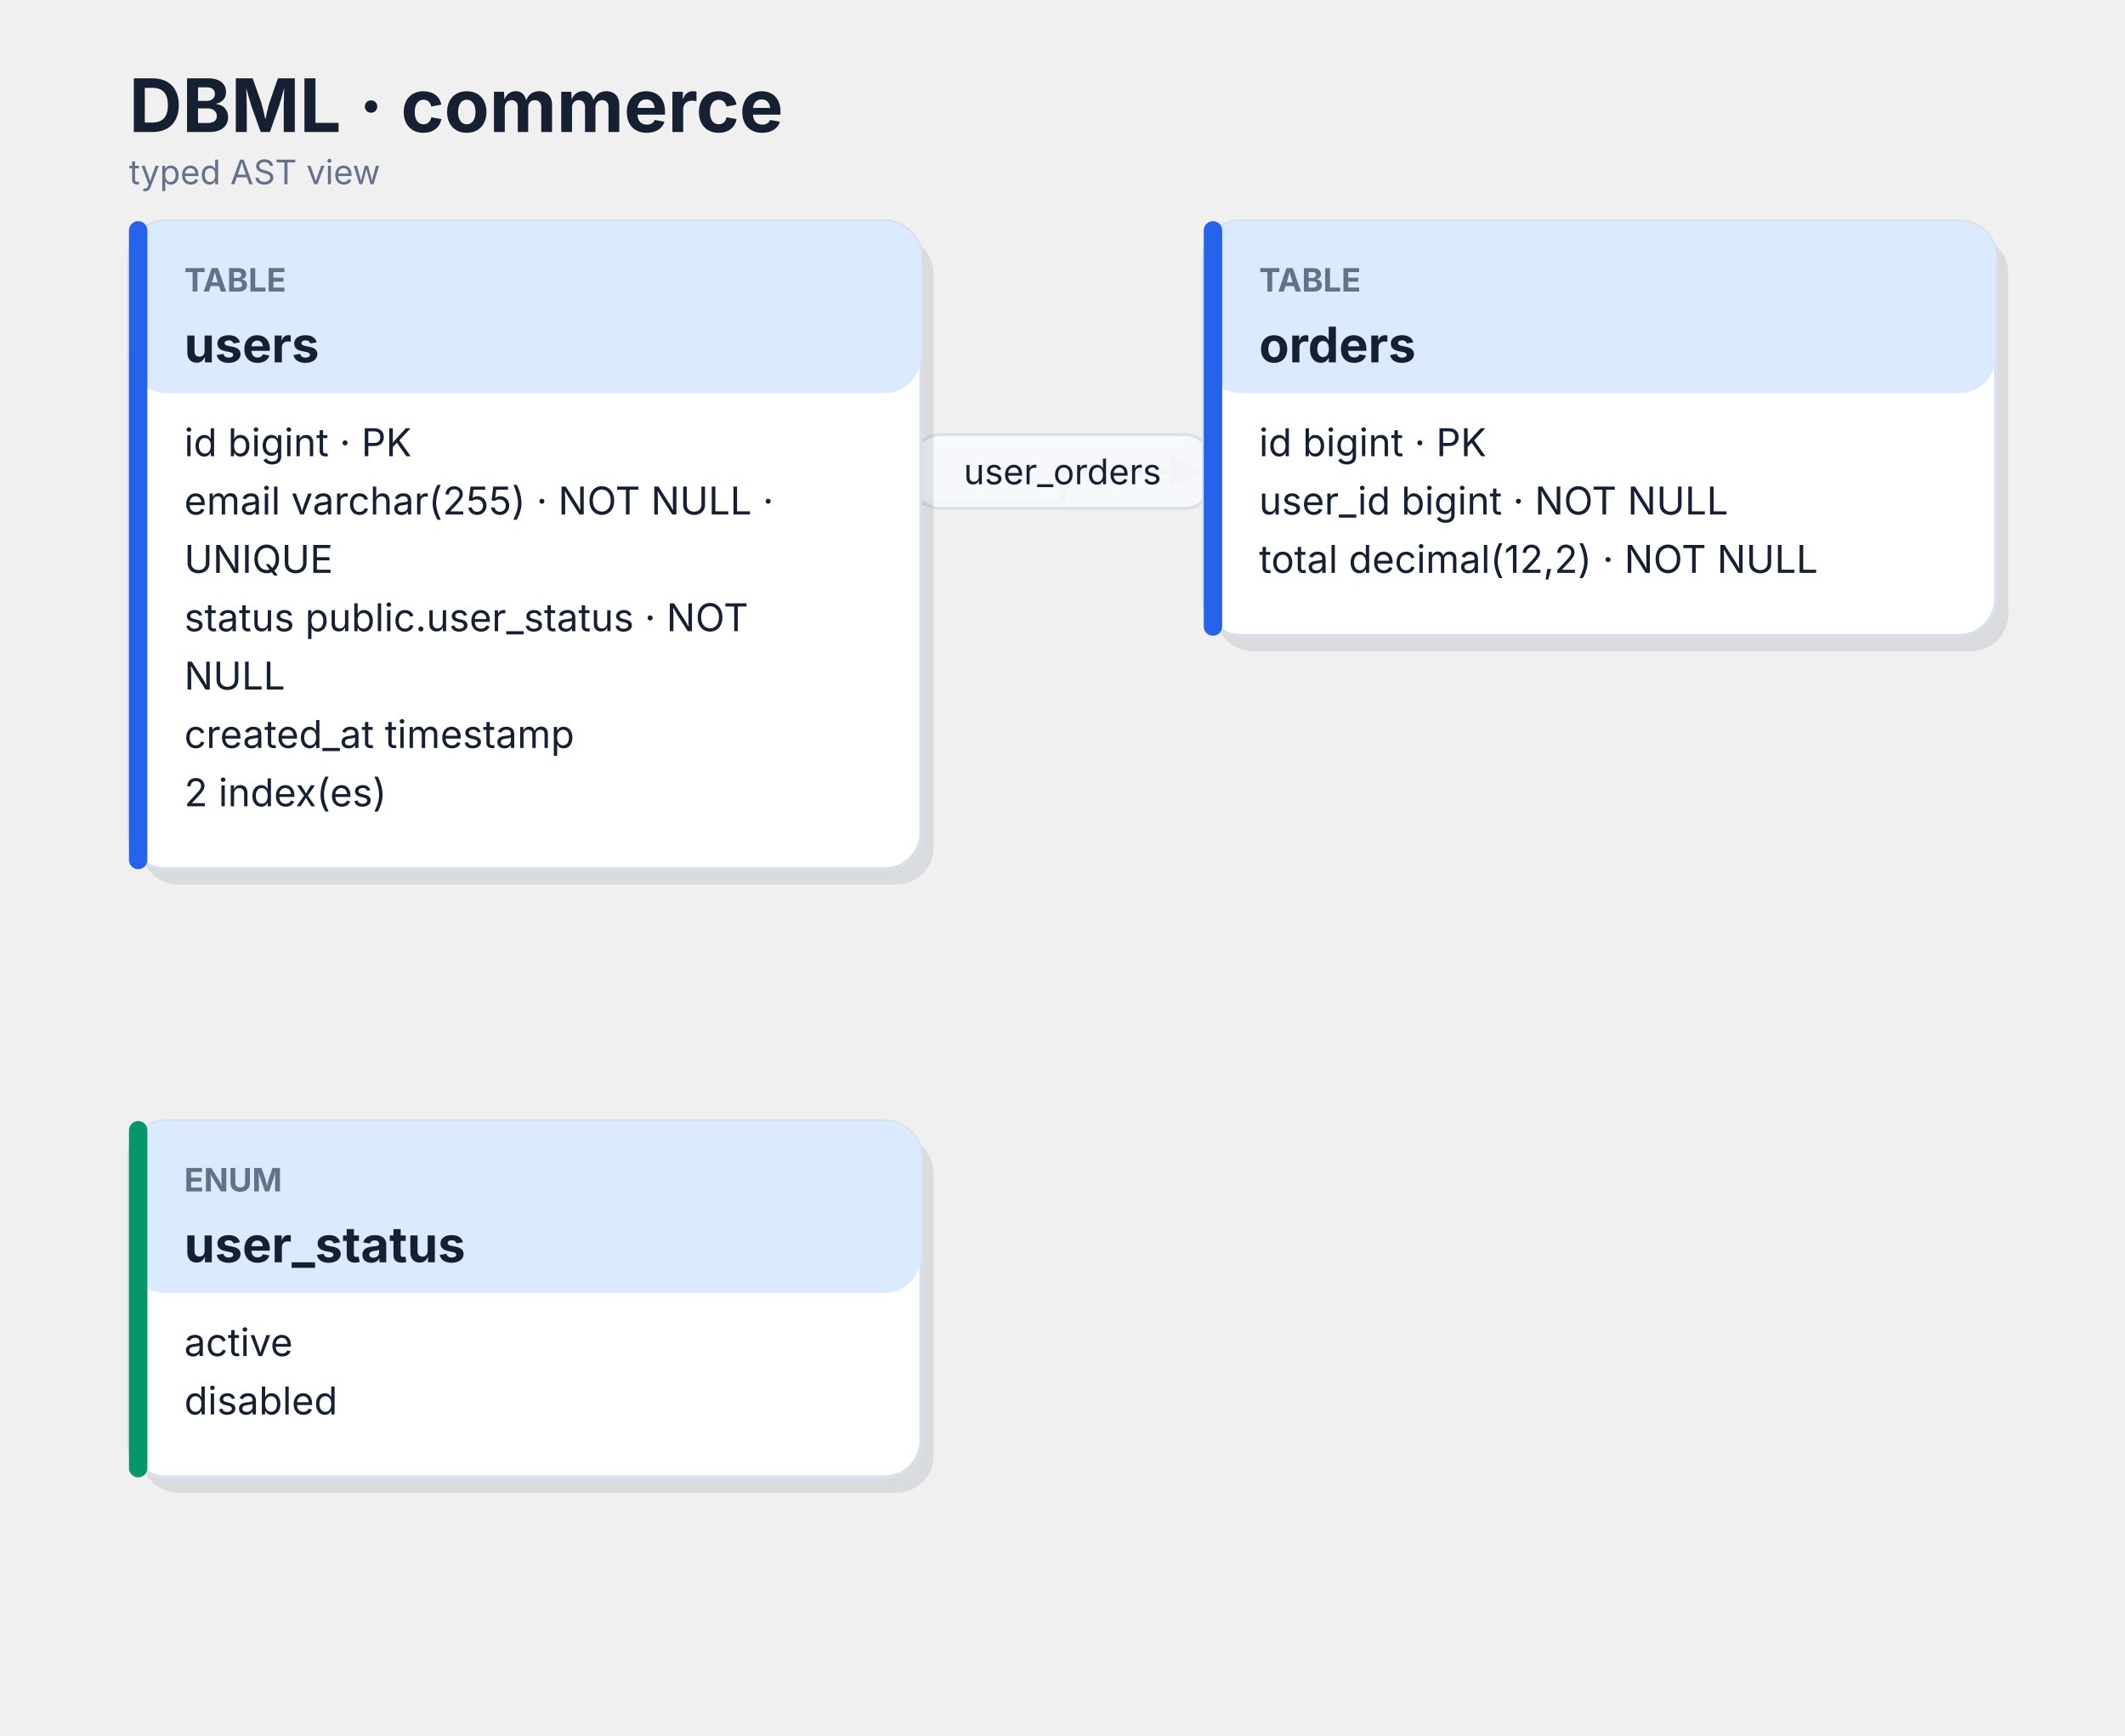
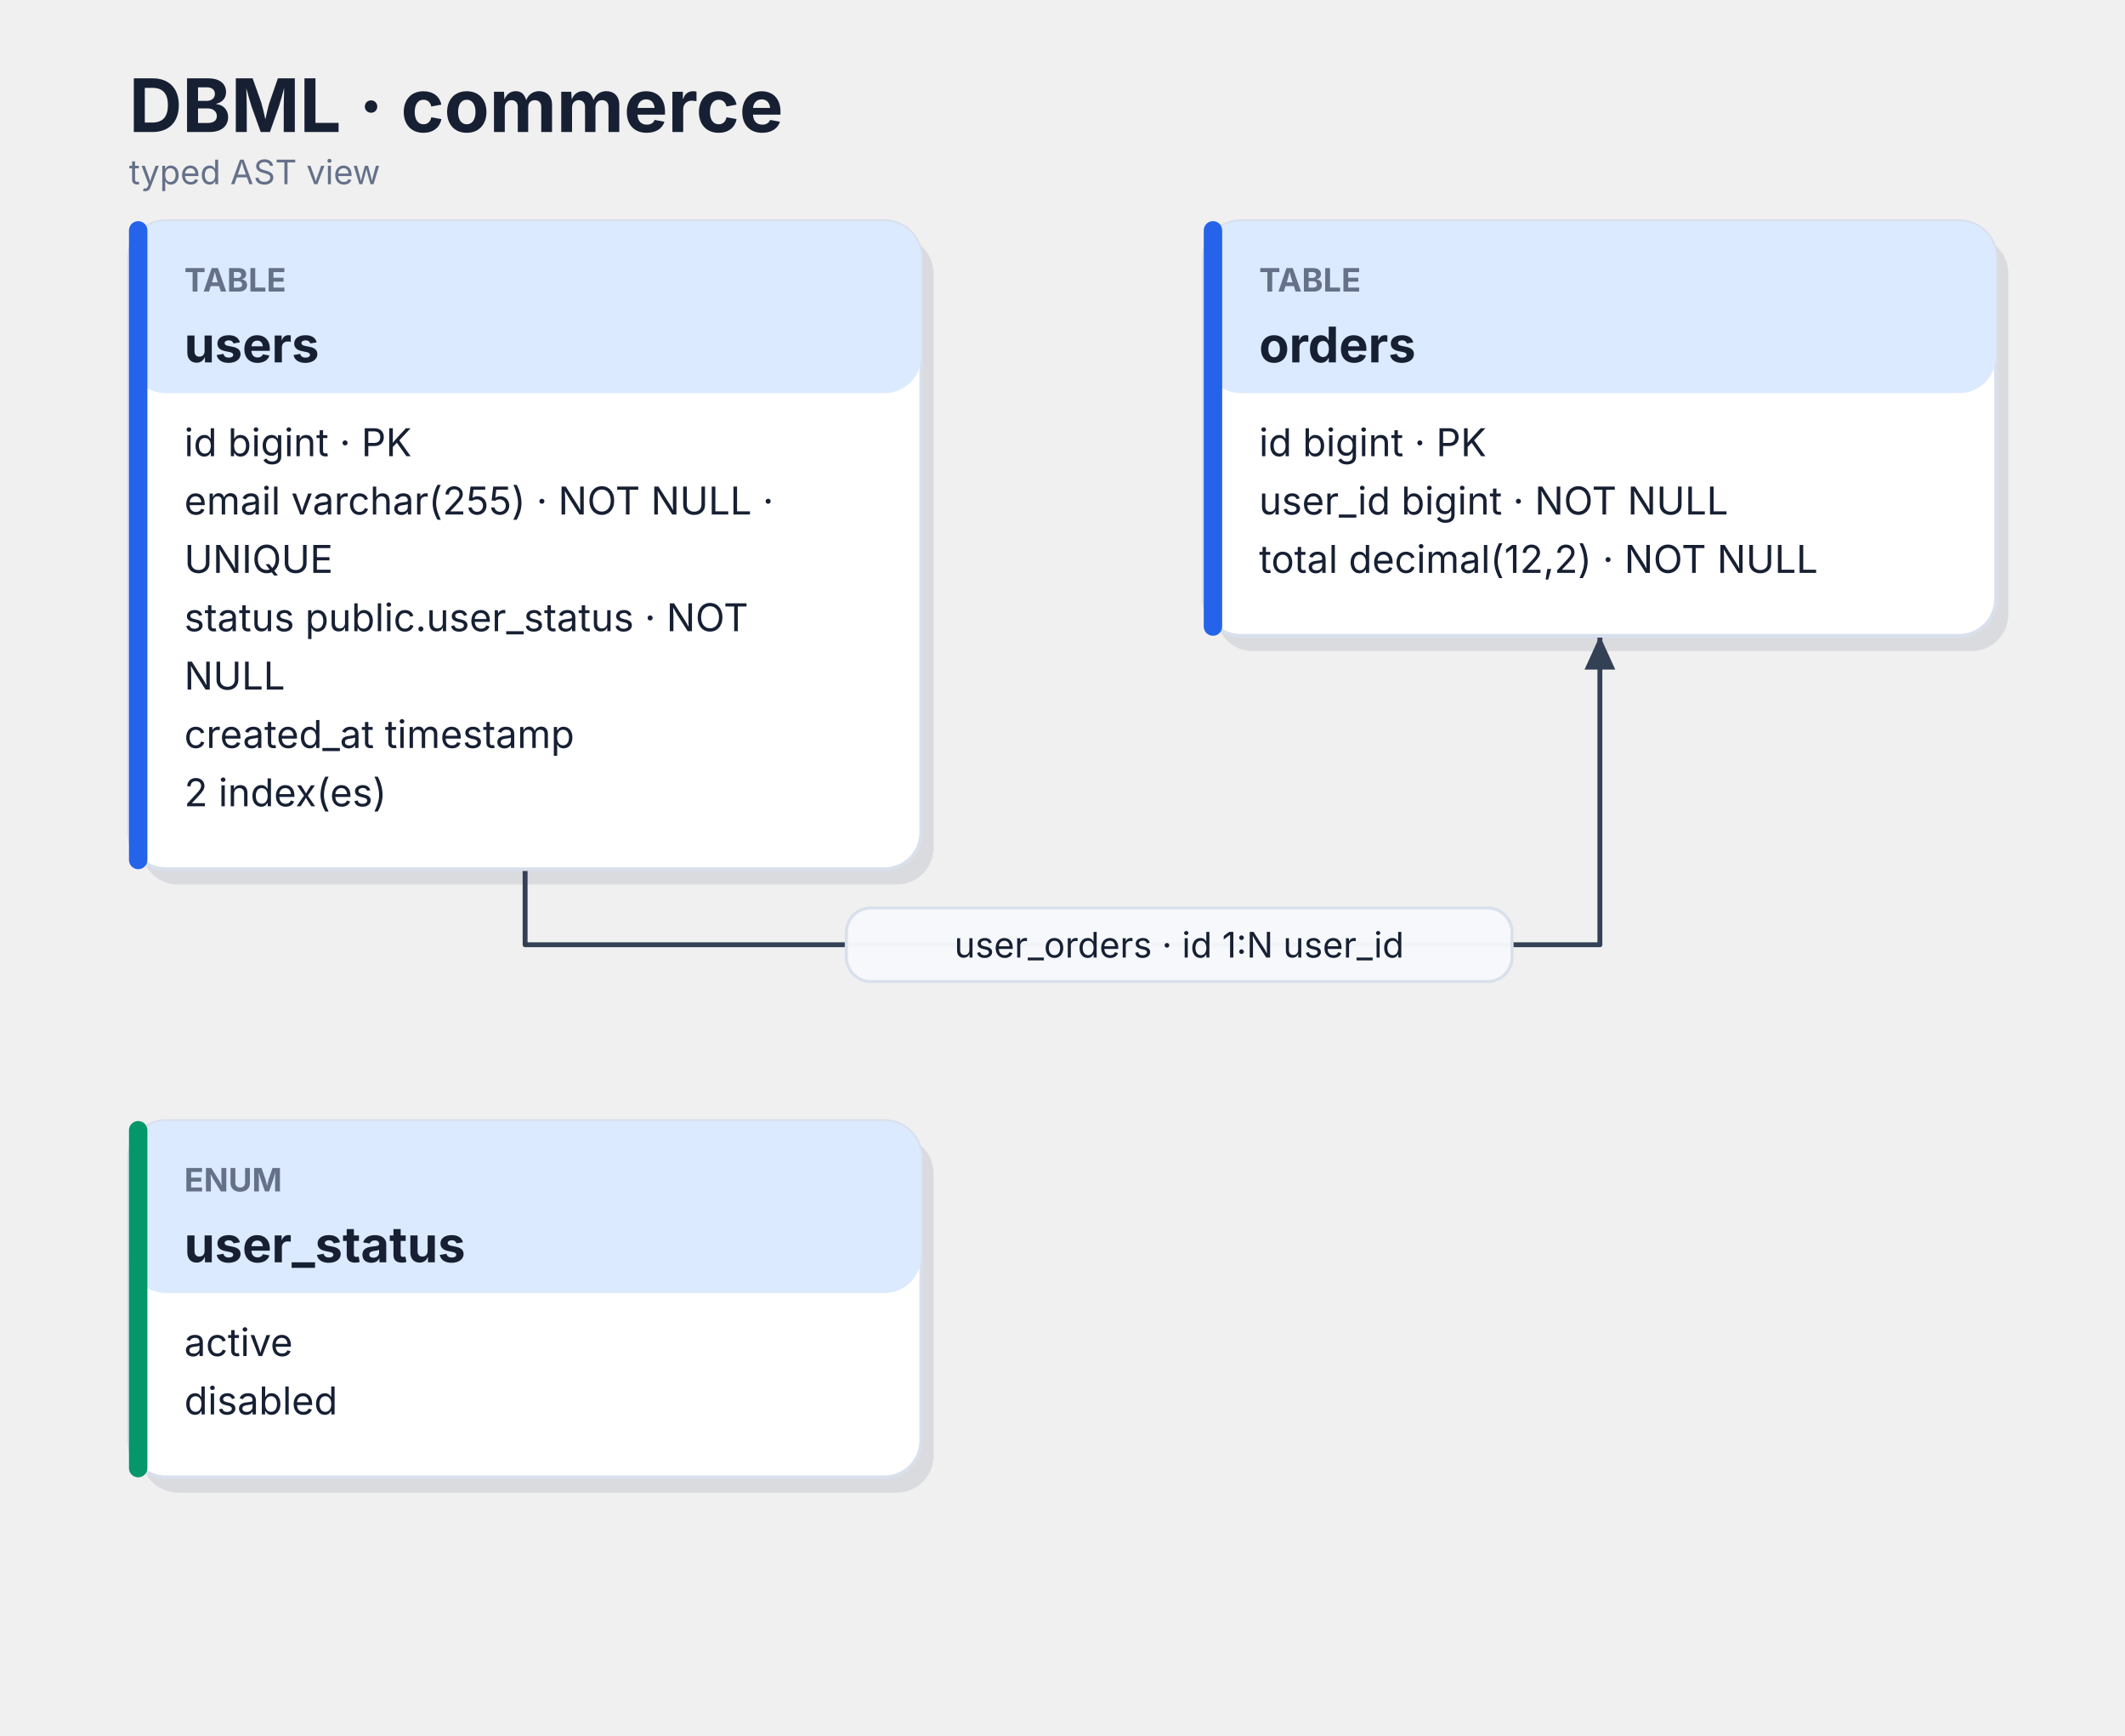
<svg xmlns="http://www.w3.org/2000/svg" width="692.00" height="565.00" viewBox="0 0 692.00 565.00" role="img" aria-labelledby="diagram-title">
  <g shape-rendering="geometricPrecision" text-rendering="optimizeLegibility" font-family="Inter, ui-sans-serif, system-ui, sans-serif">
    <text x="42.00" y="34.00" font-size="24.00" text-anchor="start" dominant-baseline="middle" fill="#172033" font-weight="650" font-style="normal">DBML · commerce</text>
    <text x="42.00" y="56.00" font-size="11.00" text-anchor="start" dominant-baseline="middle" fill="#657089" font-weight="400" font-style="normal">typed AST view</text>
-     <polyline points="300.00,163.49 346.00,163.49 346.00,153.51 392.00,153.51" fill="none" stroke="#334155" stroke-width="1.60" stroke-opacity="1.000" stroke-linecap="round" stroke-linejoin="round" />
-     <polygon points="392.00,153.51 381.00,158.51 381.00,148.51" fill="#334155" fill-opacity="1.000" stroke="none" />
-     <rect x="297.95" y="141.51" width="96.10" height="24.00" rx="8.00" fill="#f5f7fb" fill-opacity="0.980" stroke="#d9e0ec" stroke-width="1.00" stroke-opacity="1.000" stroke-linecap="round" stroke-linejoin="round" />
-     <text x="346.00" y="153.51" font-size="11.50" text-anchor="middle" dominant-baseline="middle" fill="#172033" font-weight="400" font-style="normal">user_orders</text>
+     <polyline points="171.00,283.00 171.00,307.60 521.00,307.60 521.00,207.00" fill="none" stroke="#334155" stroke-width="1.60" stroke-opacity="1.000" stroke-linecap="round" stroke-linejoin="round" />
+     <polygon points="521.00,207.00 526.00,218.00 516.00,218.00" fill="#334155" fill-opacity="1.000" stroke="none" />
+     <rect x="275.60" y="295.60" width="216.80" height="24.00" rx="8.00" fill="#f5f7fb" fill-opacity="0.980" stroke="#d9e0ec" stroke-width="1.00" stroke-opacity="1.000" stroke-linecap="round" stroke-linejoin="round" />
+     <text x="384.00" y="307.60" font-size="11.50" text-anchor="middle" dominant-baseline="middle" fill="#172033" font-weight="400" font-style="normal">user_orders · id 1:N user_id</text>
    <rect x="46.00" y="77.00" width="258.00" height="211.00" rx="12.00" fill="#334155" fill-opacity="0.120" stroke="none" />
    <rect x="42.00" y="72.00" width="258.00" height="211.00" rx="12.00" fill="#ffffff" fill-opacity="1.000" stroke="#d9e0ec" stroke-width="1.20" stroke-opacity="1.000" stroke-linecap="round" stroke-linejoin="round" />
    <rect x="42.00" y="72.00" width="258.00" height="56.00" rx="12.00" fill="#dbeafe" fill-opacity="1.000" stroke="none" />
    <rect x="42.00" y="72.00" width="6.00" height="211.00" rx="3.00" fill="#2563eb" fill-opacity="1.000" stroke="none" />
    <text x="60.00" y="91.00" font-size="10.50" text-anchor="start" dominant-baseline="middle" fill="#657089" font-weight="650" font-style="normal">TABLE</text>
    <text x="60.00" y="112.00" font-size="16.00" text-anchor="start" dominant-baseline="middle" fill="#172033" font-weight="650" font-style="normal">users</text>
    <text x="60.00" y="144.00" font-size="12.50" text-anchor="start" dominant-baseline="middle" fill="#172033" font-weight="400" font-style="normal">id bigint · PK</text>
    <text x="60.00" y="163.00" font-size="12.50" text-anchor="start" dominant-baseline="middle" fill="#172033" font-weight="400" font-style="normal">email varchar(255) · NOT NULL ·</text>
    <text x="60.00" y="182.00" font-size="12.50" text-anchor="start" dominant-baseline="middle" fill="#172033" font-weight="400" font-style="normal">UNIQUE</text>
    <text x="60.00" y="201.00" font-size="12.50" text-anchor="start" dominant-baseline="middle" fill="#172033" font-weight="400" font-style="normal">status public.user_status · NOT</text>
    <text x="60.00" y="220.00" font-size="12.50" text-anchor="start" dominant-baseline="middle" fill="#172033" font-weight="400" font-style="normal">NULL</text>
    <text x="60.00" y="239.00" font-size="12.50" text-anchor="start" dominant-baseline="middle" fill="#172033" font-weight="400" font-style="normal">created_at timestamp</text>
    <text x="60.00" y="258.00" font-size="12.50" text-anchor="start" dominant-baseline="middle" fill="#172033" font-weight="400" font-style="normal">2 index(es)</text>
    <rect x="396.00" y="77.00" width="258.00" height="135.00" rx="12.00" fill="#334155" fill-opacity="0.120" stroke="none" />
    <rect x="392.00" y="72.00" width="258.00" height="135.00" rx="12.00" fill="#ffffff" fill-opacity="1.000" stroke="#d9e0ec" stroke-width="1.20" stroke-opacity="1.000" stroke-linecap="round" stroke-linejoin="round" />
    <rect x="392.00" y="72.00" width="258.00" height="56.00" rx="12.00" fill="#dbeafe" fill-opacity="1.000" stroke="none" />
    <rect x="392.00" y="72.00" width="6.00" height="135.00" rx="3.00" fill="#2563eb" fill-opacity="1.000" stroke="none" />
    <text x="410.00" y="91.00" font-size="10.50" text-anchor="start" dominant-baseline="middle" fill="#657089" font-weight="650" font-style="normal">TABLE</text>
    <text x="410.00" y="112.00" font-size="16.00" text-anchor="start" dominant-baseline="middle" fill="#172033" font-weight="650" font-style="normal">orders</text>
    <text x="410.00" y="144.00" font-size="12.50" text-anchor="start" dominant-baseline="middle" fill="#172033" font-weight="400" font-style="normal">id bigint · PK</text>
    <text x="410.00" y="163.00" font-size="12.50" text-anchor="start" dominant-baseline="middle" fill="#172033" font-weight="400" font-style="normal">user_id bigint · NOT NULL</text>
    <text x="410.00" y="182.00" font-size="12.50" text-anchor="start" dominant-baseline="middle" fill="#172033" font-weight="400" font-style="normal">total decimal(12,2) · NOT NULL</text>
    <rect x="46.00" y="370.00" width="258.00" height="116.00" rx="12.00" fill="#334155" fill-opacity="0.120" stroke="none" />
    <rect x="42.00" y="365.00" width="258.00" height="116.00" rx="12.00" fill="#ffffff" fill-opacity="1.000" stroke="#d9e0ec" stroke-width="1.20" stroke-opacity="1.000" stroke-linecap="round" stroke-linejoin="round" />
    <rect x="42.00" y="365.00" width="258.00" height="56.00" rx="12.00" fill="#dbeafe" fill-opacity="1.000" stroke="none" />
    <rect x="42.00" y="365.00" width="6.00" height="116.00" rx="3.00" fill="#059669" fill-opacity="1.000" stroke="none" />
    <text x="60.00" y="384.00" font-size="10.50" text-anchor="start" dominant-baseline="middle" fill="#657089" font-weight="650" font-style="normal">ENUM</text>
    <text x="60.00" y="405.00" font-size="16.00" text-anchor="start" dominant-baseline="middle" fill="#172033" font-weight="650" font-style="normal">user_status</text>
    <text x="60.00" y="437.00" font-size="12.50" text-anchor="start" dominant-baseline="middle" fill="#172033" font-weight="400" font-style="normal">active</text>
    <text x="60.00" y="456.00" font-size="12.50" text-anchor="start" dominant-baseline="middle" fill="#172033" font-weight="400" font-style="normal">disabled</text>
  </g>
</svg>
